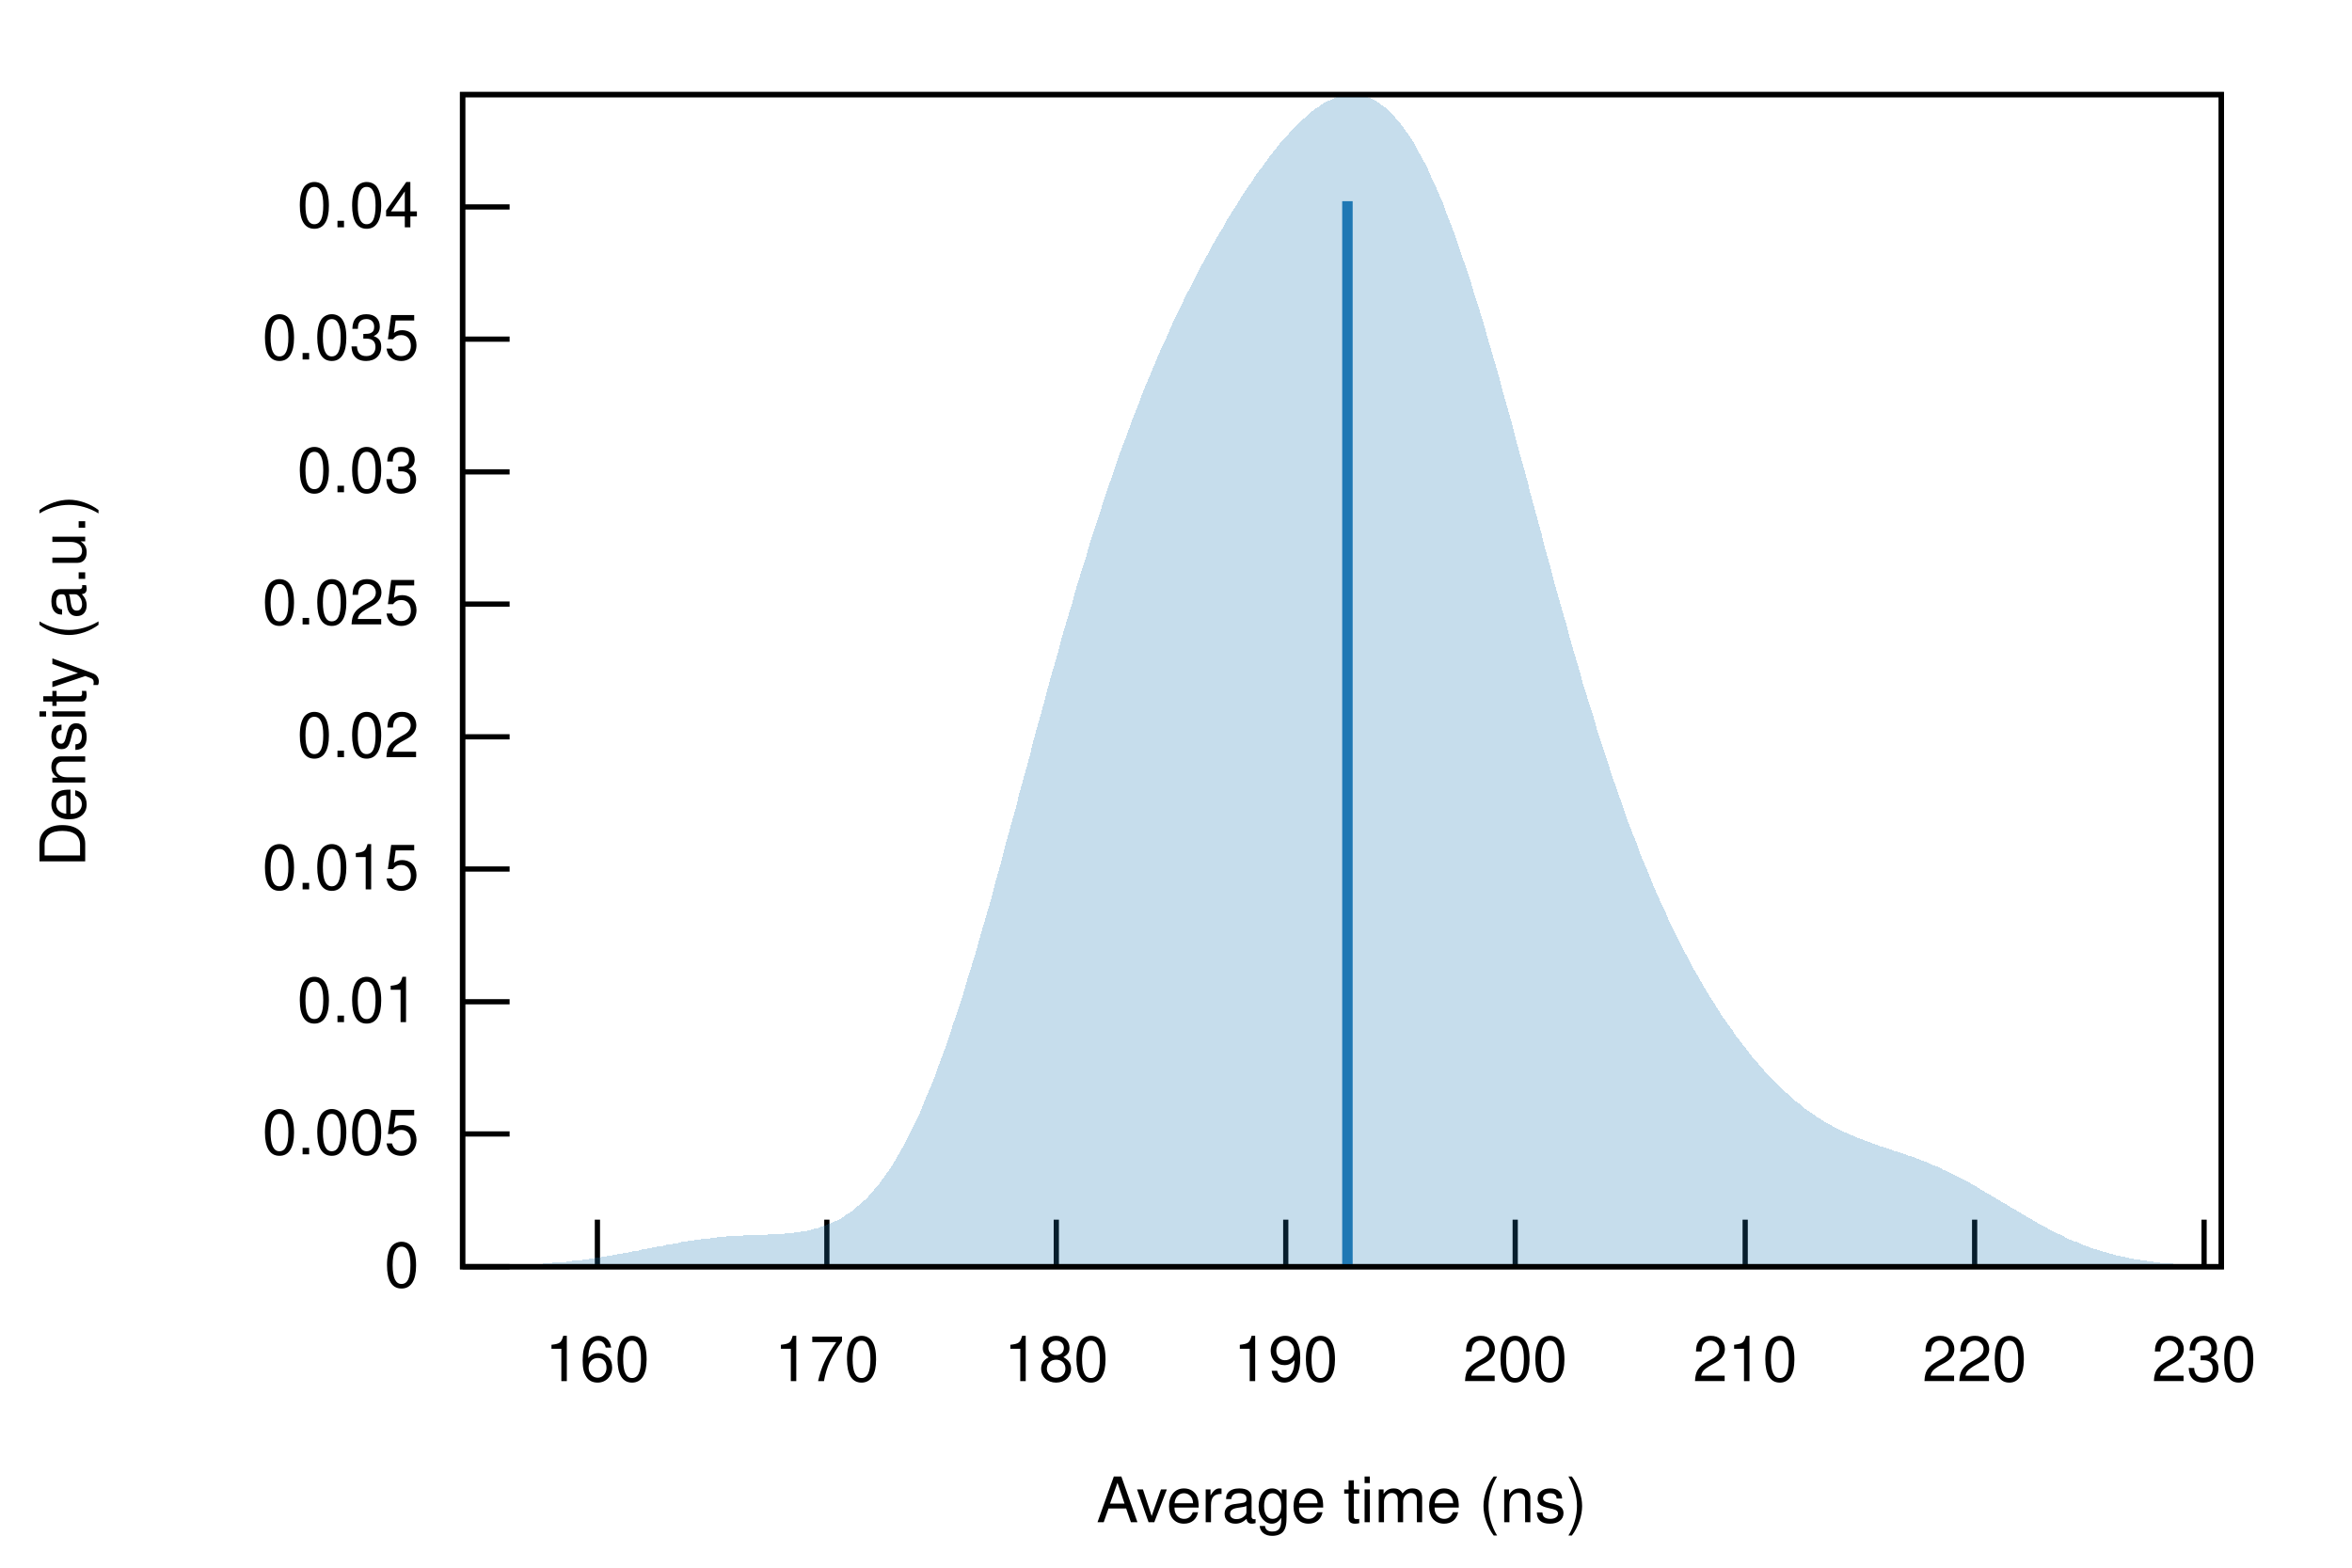
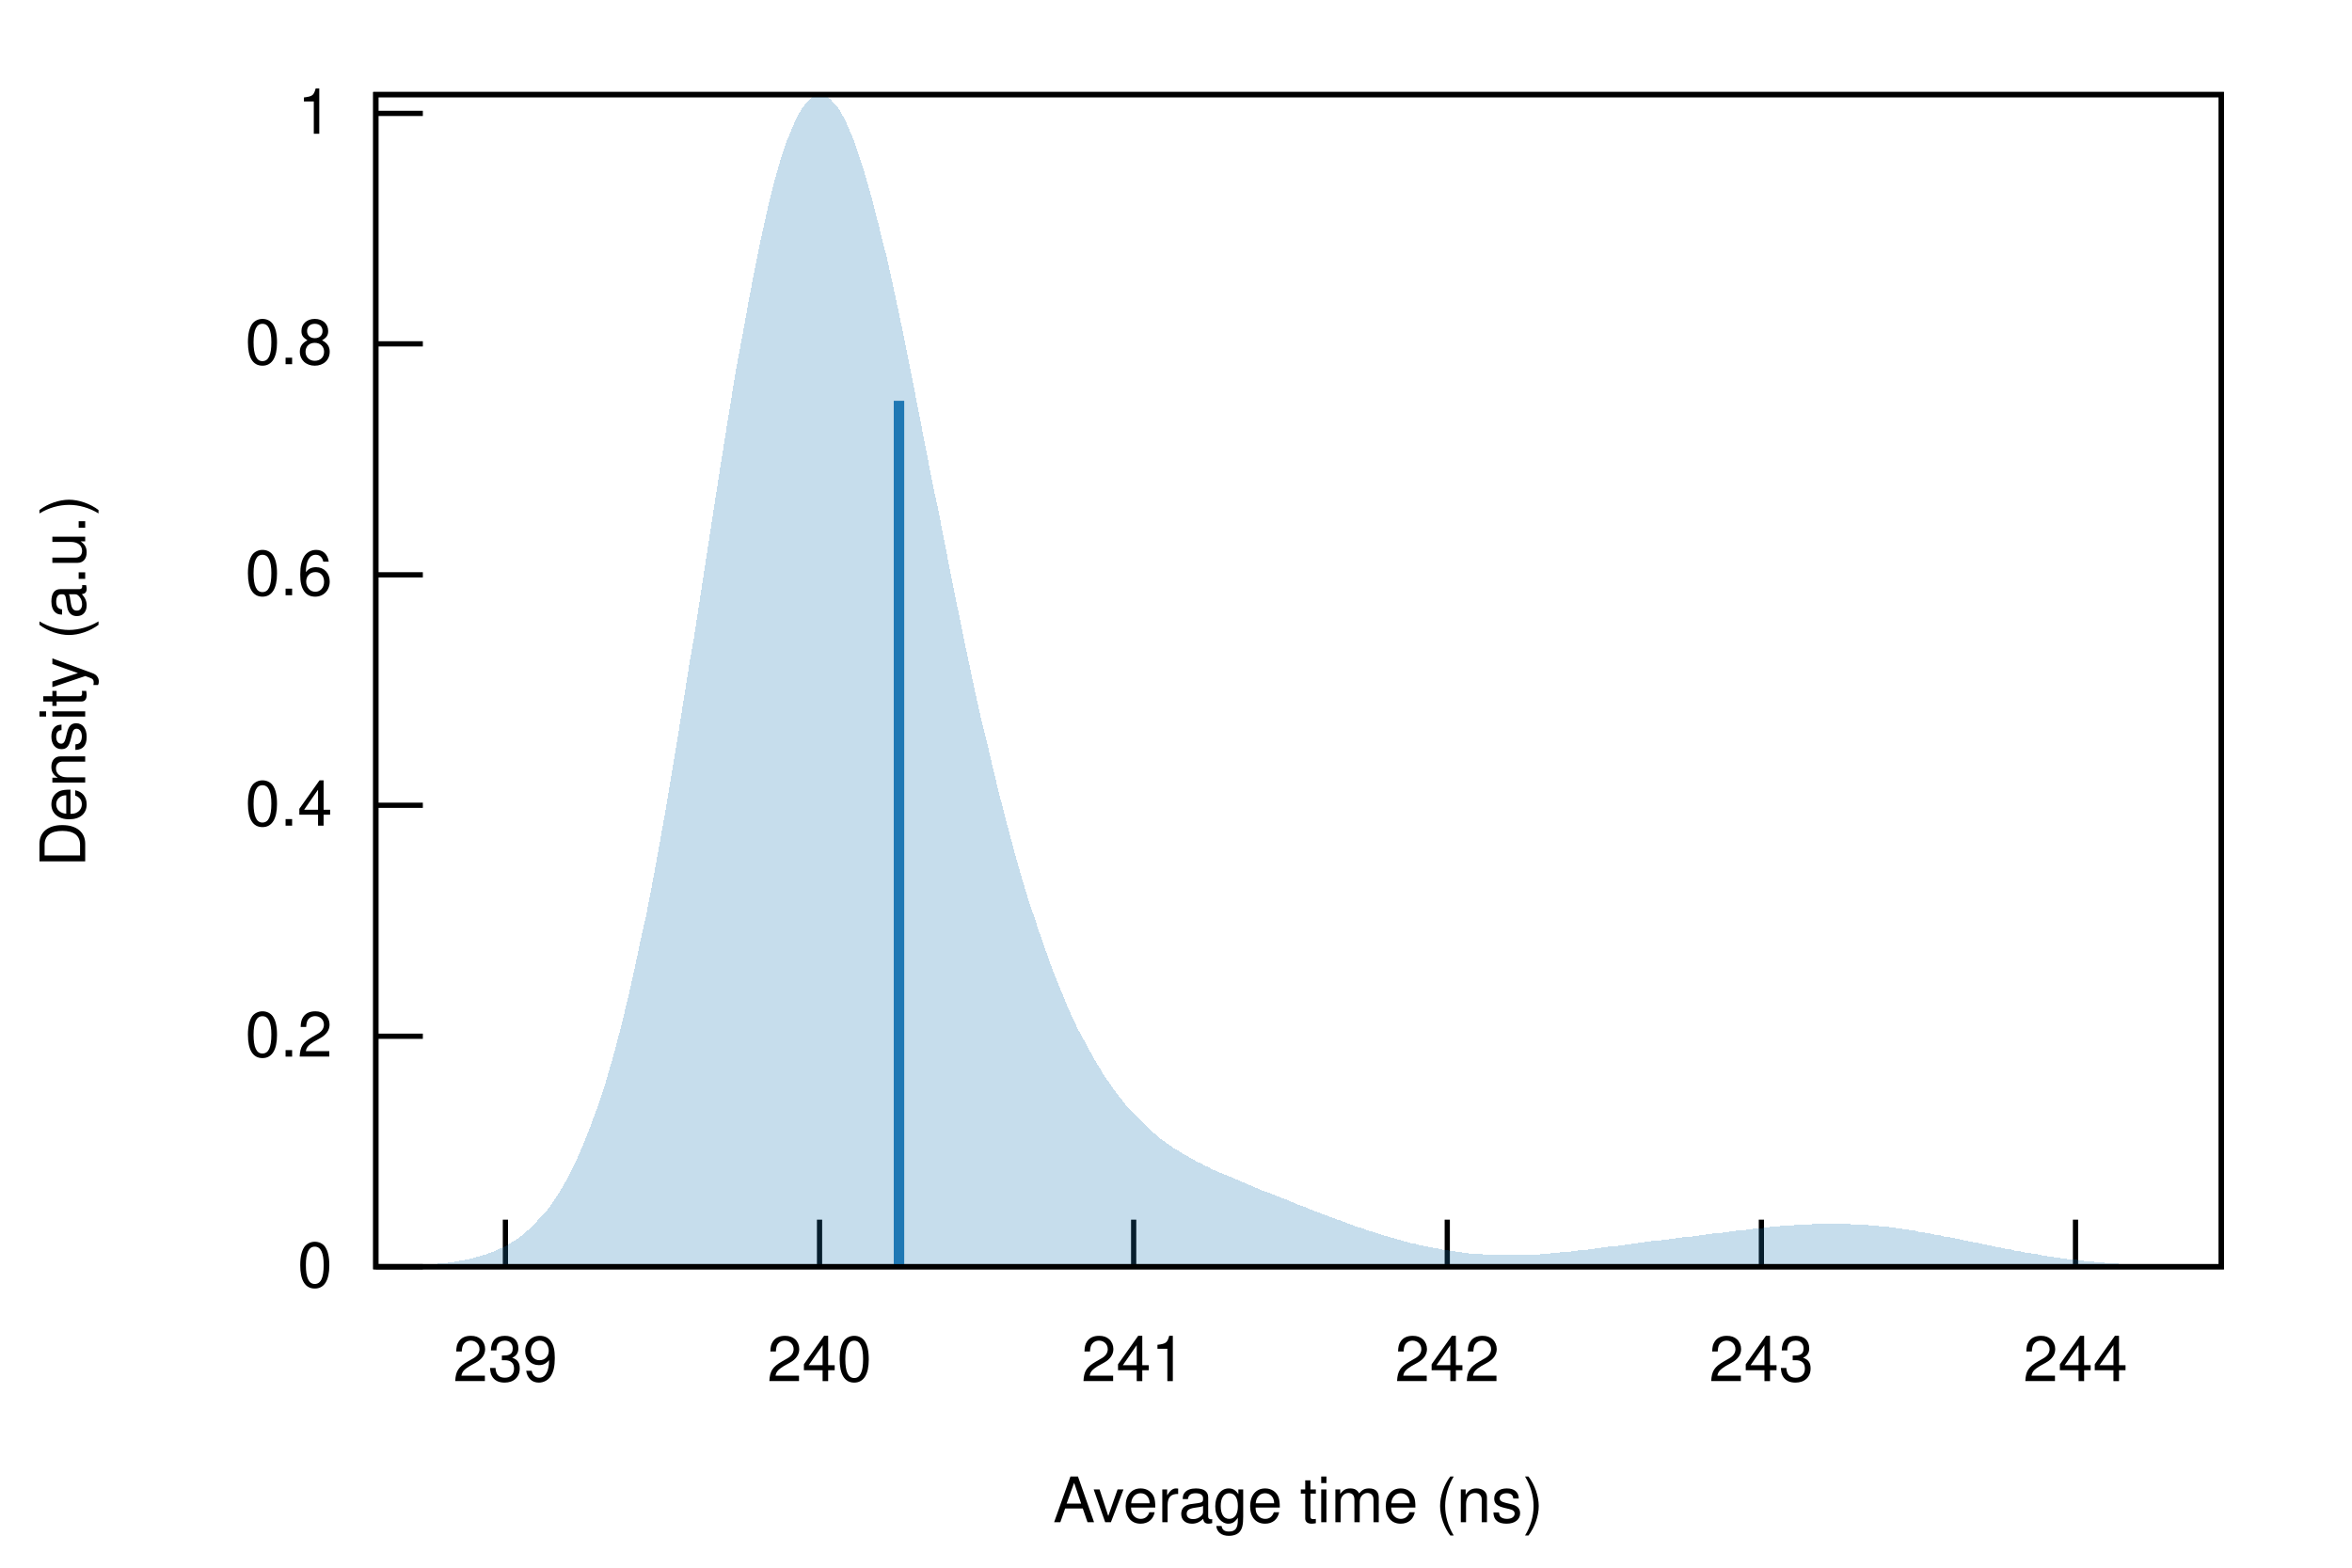
<svg xmlns="http://www.w3.org/2000/svg" xmlns:xlink="http://www.w3.org/1999/xlink" viewBox="0 0 450 300">
  <g id="gnuplot_canvas">
    <rect x="0" y="0" width="450" height="300" fill="none" />
    <defs>
      <circle id="gpDot" r="0.5" stroke-width="0.5" />
      <path id="gpPt0" stroke-width="0.222" stroke="currentColor" d="M-1,0 h2 M0,-1 v2" />
      <path id="gpPt1" stroke-width="0.222" stroke="currentColor" d="M-1,-1 L1,1 M1,-1 L-1,1" />
      <path id="gpPt2" stroke-width="0.222" stroke="currentColor" d="M-1,0 L1,0 M0,-1 L0,1 M-1,-1 L1,1 M-1,1 L1,-1" />
      <rect id="gpPt3" stroke-width="0.222" stroke="currentColor" x="-1" y="-1" width="2" height="2" />
      <rect id="gpPt4" stroke-width="0.222" stroke="currentColor" fill="currentColor" x="-1" y="-1" width="2" height="2" />
      <circle id="gpPt5" stroke-width="0.222" stroke="currentColor" cx="0" cy="0" r="1" />
      <use xlink:href="#gpPt5" id="gpPt6" fill="currentColor" stroke="none" />
      <path id="gpPt7" stroke-width="0.222" stroke="currentColor" d="M0,-1.33 L-1.33,0.67 L1.33,0.67 z" />
      <use xlink:href="#gpPt7" id="gpPt8" fill="currentColor" stroke="none" />
      <use xlink:href="#gpPt7" id="gpPt9" stroke="currentColor" transform="rotate(180)" />
      <use xlink:href="#gpPt9" id="gpPt10" fill="currentColor" stroke="none" />
      <use xlink:href="#gpPt3" id="gpPt11" stroke="currentColor" transform="rotate(45)" />
      <use xlink:href="#gpPt11" id="gpPt12" fill="currentColor" stroke="none" />
      <path id="gpPt13" stroke-width="0.222" stroke="currentColor" d="M0,1.330 L1.265,0.411 L0.782,-1.067 L-0.782,-1.076 L-1.265,0.411 z" />
      <use xlink:href="#gpPt13" id="gpPt14" fill="currentColor" stroke="none" />
      <filter id="textbox" filterUnits="objectBoundingBox" x="0" y="0" height="1" width="1">
        <feFlood flood-color="white" flood-opacity="1" result="bgnd" />
        <feComposite in="SourceGraphic" in2="bgnd" operator="atop" />
      </filter>
      <filter id="greybox" filterUnits="objectBoundingBox" x="0" y="0" height="1" width="1">
        <feFlood flood-color="lightgrey" flood-opacity="1" result="grey" />
        <feComposite in="SourceGraphic" in2="grey" operator="atop" />
      </filter>
    </defs>
    <g fill="none" color="white" stroke="currentColor" stroke-width="1.00" stroke-linecap="butt" stroke-linejoin="miter">
</g>
    <g fill="none" color="black" stroke="currentColor" stroke-width="1.00" stroke-linecap="butt" stroke-linejoin="miter">
-       <path stroke="black" d="M88.5,242.4 L97.5,242.4  " />
-       <g transform="translate(80.2,246.3)" stroke="none" fill="black" font-family="Helvetica" font-size="12.00" text-anchor="end">
+       <path stroke="black" d="M71.9,242.4 L80.9,242.4  " />
+       <g transform="translate(63.6,246.3)" stroke="none" fill="black" font-family="Helvetica" font-size="12.00" text-anchor="end">
        <text>
          <tspan font-family="Helvetica"> 0</tspan>
        </text>
      </g>
    </g>
    <g fill="none" color="black" stroke="currentColor" stroke-width="1.00" stroke-linecap="butt" stroke-linejoin="miter">
-       <path stroke="black" d="M88.5,217.0 L97.5,217.0  " />
-       <g transform="translate(80.2,220.9)" stroke="none" fill="black" font-family="Helvetica" font-size="12.00" text-anchor="end">
+       <path stroke="black" d="M71.9,198.3 L80.9,198.3  " />
+       <g transform="translate(63.6,202.2)" stroke="none" fill="black" font-family="Helvetica" font-size="12.00" text-anchor="end">
        <text>
-           <tspan font-family="Helvetica"> 0.005</tspan>
+           <tspan font-family="Helvetica"> 0.2</tspan>
        </text>
      </g>
    </g>
    <g fill="none" color="black" stroke="currentColor" stroke-width="1.00" stroke-linecap="butt" stroke-linejoin="miter">
-       <path stroke="black" d="M88.5,191.7 L97.5,191.7  " />
-       <g transform="translate(80.2,195.6)" stroke="none" fill="black" font-family="Helvetica" font-size="12.00" text-anchor="end">
+       <path stroke="black" d="M71.9,154.1 L80.9,154.1  " />
+       <g transform="translate(63.6,158.0)" stroke="none" fill="black" font-family="Helvetica" font-size="12.00" text-anchor="end">
        <text>
-           <tspan font-family="Helvetica"> 0.01</tspan>
+           <tspan font-family="Helvetica"> 0.4</tspan>
        </text>
      </g>
    </g>
    <g fill="none" color="black" stroke="currentColor" stroke-width="1.00" stroke-linecap="butt" stroke-linejoin="miter">
-       <path stroke="black" d="M88.5,166.3 L97.5,166.3  " />
-       <g transform="translate(80.2,170.2)" stroke="none" fill="black" font-family="Helvetica" font-size="12.00" text-anchor="end">
+       <path stroke="black" d="M71.9,110.0 L80.9,110.0  " />
+       <g transform="translate(63.6,113.9)" stroke="none" fill="black" font-family="Helvetica" font-size="12.00" text-anchor="end">
        <text>
-           <tspan font-family="Helvetica"> 0.015</tspan>
+           <tspan font-family="Helvetica"> 0.6</tspan>
        </text>
      </g>
    </g>
    <g fill="none" color="black" stroke="currentColor" stroke-width="1.00" stroke-linecap="butt" stroke-linejoin="miter">
-       <path stroke="black" d="M88.5,141.0 L97.5,141.0  " />
-       <g transform="translate(80.2,144.9)" stroke="none" fill="black" font-family="Helvetica" font-size="12.00" text-anchor="end">
+       <path stroke="black" d="M71.9,65.8 L80.9,65.8  " />
+       <g transform="translate(63.6,69.7)" stroke="none" fill="black" font-family="Helvetica" font-size="12.00" text-anchor="end">
        <text>
-           <tspan font-family="Helvetica"> 0.02</tspan>
+           <tspan font-family="Helvetica"> 0.8</tspan>
        </text>
      </g>
    </g>
    <g fill="none" color="black" stroke="currentColor" stroke-width="1.00" stroke-linecap="butt" stroke-linejoin="miter">
-       <path stroke="black" d="M88.5,115.6 L97.5,115.6  " />
-       <g transform="translate(80.2,119.5)" stroke="none" fill="black" font-family="Helvetica" font-size="12.00" text-anchor="end">
+       <path stroke="black" d="M71.9,21.7 L80.9,21.7  " />
+       <g transform="translate(63.6,25.6)" stroke="none" fill="black" font-family="Helvetica" font-size="12.00" text-anchor="end">
        <text>
-           <tspan font-family="Helvetica"> 0.025</tspan>
+           <tspan font-family="Helvetica"> 1</tspan>
        </text>
      </g>
    </g>
    <g fill="none" color="black" stroke="currentColor" stroke-width="1.00" stroke-linecap="butt" stroke-linejoin="miter">
-       <path stroke="black" d="M88.5,90.3 L97.5,90.3  " />
-       <g transform="translate(80.2,94.2)" stroke="none" fill="black" font-family="Helvetica" font-size="12.00" text-anchor="end">
+       <path stroke="black" d="M96.7,242.4 L96.7,233.4  " />
+       <g transform="translate(96.7,264.3)" stroke="none" fill="black" font-family="Helvetica" font-size="12.00" text-anchor="middle">
        <text>
-           <tspan font-family="Helvetica"> 0.03</tspan>
+           <tspan font-family="Helvetica"> 239</tspan>
        </text>
      </g>
    </g>
    <g fill="none" color="black" stroke="currentColor" stroke-width="1.00" stroke-linecap="butt" stroke-linejoin="miter">
-       <path stroke="black" d="M88.5,64.9 L97.5,64.9  " />
-       <g transform="translate(80.2,68.8)" stroke="none" fill="black" font-family="Helvetica" font-size="12.00" text-anchor="end">
+       <path stroke="black" d="M156.8,242.4 L156.8,233.4  " />
+       <g transform="translate(156.8,264.3)" stroke="none" fill="black" font-family="Helvetica" font-size="12.00" text-anchor="middle">
        <text>
-           <tspan font-family="Helvetica"> 0.035</tspan>
+           <tspan font-family="Helvetica"> 240</tspan>
        </text>
      </g>
    </g>
    <g fill="none" color="black" stroke="currentColor" stroke-width="1.00" stroke-linecap="butt" stroke-linejoin="miter">
-       <path stroke="black" d="M88.5,39.6 L97.5,39.6  " />
-       <g transform="translate(80.2,43.5)" stroke="none" fill="black" font-family="Helvetica" font-size="12.00" text-anchor="end">
+       <path stroke="black" d="M216.9,242.4 L216.9,233.4  " />
+       <g transform="translate(216.9,264.3)" stroke="none" fill="black" font-family="Helvetica" font-size="12.00" text-anchor="middle">
        <text>
-           <tspan font-family="Helvetica"> 0.04</tspan>
+           <tspan font-family="Helvetica"> 241</tspan>
        </text>
      </g>
    </g>
    <g fill="none" color="black" stroke="currentColor" stroke-width="1.00" stroke-linecap="butt" stroke-linejoin="miter">
-       <path stroke="black" d="M114.3,242.4 L114.3,233.4  " />
-       <g transform="translate(114.3,264.3)" stroke="none" fill="black" font-family="Helvetica" font-size="12.00" text-anchor="middle">
+       <path stroke="black" d="M276.9,242.4 L276.9,233.4  " />
+       <g transform="translate(276.9,264.3)" stroke="none" fill="black" font-family="Helvetica" font-size="12.00" text-anchor="middle">
        <text>
-           <tspan font-family="Helvetica"> 160</tspan>
+           <tspan font-family="Helvetica"> 242</tspan>
        </text>
      </g>
    </g>
    <g fill="none" color="black" stroke="currentColor" stroke-width="1.00" stroke-linecap="butt" stroke-linejoin="miter">
-       <path stroke="black" d="M158.2,242.4 L158.2,233.4  " />
-       <g transform="translate(158.2,264.3)" stroke="none" fill="black" font-family="Helvetica" font-size="12.00" text-anchor="middle">
+       <path stroke="black" d="M337.0,242.4 L337.0,233.4  " />
+       <g transform="translate(337.0,264.3)" stroke="none" fill="black" font-family="Helvetica" font-size="12.00" text-anchor="middle">
        <text>
-           <tspan font-family="Helvetica"> 170</tspan>
+           <tspan font-family="Helvetica"> 243</tspan>
        </text>
      </g>
    </g>
    <g fill="none" color="black" stroke="currentColor" stroke-width="1.00" stroke-linecap="butt" stroke-linejoin="miter">
-       <path stroke="black" d="M202.1,242.4 L202.1,233.4  " />
-       <g transform="translate(202.1,264.3)" stroke="none" fill="black" font-family="Helvetica" font-size="12.00" text-anchor="middle">
+       <path stroke="black" d="M397.1,242.4 L397.1,233.4  " />
+       <g transform="translate(397.1,264.3)" stroke="none" fill="black" font-family="Helvetica" font-size="12.00" text-anchor="middle">
        <text>
-           <tspan font-family="Helvetica"> 180</tspan>
-         </text>
-       </g>
-     </g>
-     <g fill="none" color="black" stroke="currentColor" stroke-width="1.00" stroke-linecap="butt" stroke-linejoin="miter">
-       <path stroke="black" d="M246.0,242.4 L246.0,233.4  " />
-       <g transform="translate(246.0,264.3)" stroke="none" fill="black" font-family="Helvetica" font-size="12.00" text-anchor="middle">
-         <text>
-           <tspan font-family="Helvetica"> 190</tspan>
-         </text>
-       </g>
-     </g>
-     <g fill="none" color="black" stroke="currentColor" stroke-width="1.00" stroke-linecap="butt" stroke-linejoin="miter">
-       <path stroke="black" d="M289.9,242.4 L289.9,233.4  " />
-       <g transform="translate(289.9,264.3)" stroke="none" fill="black" font-family="Helvetica" font-size="12.00" text-anchor="middle">
-         <text>
-           <tspan font-family="Helvetica"> 200</tspan>
-         </text>
-       </g>
-     </g>
-     <g fill="none" color="black" stroke="currentColor" stroke-width="1.00" stroke-linecap="butt" stroke-linejoin="miter">
-       <path stroke="black" d="M333.9,242.4 L333.9,233.4  " />
-       <g transform="translate(333.9,264.3)" stroke="none" fill="black" font-family="Helvetica" font-size="12.00" text-anchor="middle">
-         <text>
-           <tspan font-family="Helvetica"> 210</tspan>
-         </text>
-       </g>
-     </g>
-     <g fill="none" color="black" stroke="currentColor" stroke-width="1.00" stroke-linecap="butt" stroke-linejoin="miter">
-       <path stroke="black" d="M377.8,242.4 L377.8,233.4  " />
-       <g transform="translate(377.8,264.3)" stroke="none" fill="black" font-family="Helvetica" font-size="12.00" text-anchor="middle">
-         <text>
-           <tspan font-family="Helvetica"> 220</tspan>
-         </text>
-       </g>
-     </g>
-     <g fill="none" color="black" stroke="currentColor" stroke-width="1.00" stroke-linecap="butt" stroke-linejoin="miter">
-       <path stroke="black" d="M421.7,242.4 L421.7,233.4  " />
-       <g transform="translate(421.7,264.3)" stroke="none" fill="black" font-family="Helvetica" font-size="12.00" text-anchor="middle">
-         <text>
-           <tspan font-family="Helvetica"> 230</tspan>
+           <tspan font-family="Helvetica"> 244</tspan>
        </text>
      </g>
    </g>
    <g fill="none" color="black" stroke="currentColor" stroke-width="1.00" stroke-linecap="butt" stroke-linejoin="miter">
</g>
    <g fill="none" color="black" stroke="currentColor" stroke-width="1.00" stroke-linecap="butt" stroke-linejoin="miter">
-       <path stroke="black" d="M88.5,18.1 L88.5,242.4 L425.0,242.4 L425.0,18.1 L88.5,18.1 Z  " />
+       <path stroke="black" d="M71.9,18.1 L71.9,242.4 L425.0,242.4 L425.0,18.1 L71.9,18.1 Z  " />
    </g>
    <g fill="none" color="black" stroke="currentColor" stroke-width="1.00" stroke-linecap="butt" stroke-linejoin="miter">
      <g transform="translate(16.3,130.3) rotate(270)" stroke="none" fill="black" font-family="Helvetica" font-size="12.00" text-anchor="middle">
        <text>
          <tspan font-family="Helvetica">Density (a.u.)</tspan>
        </text>
      </g>
    </g>
    <g fill="none" color="black" stroke="currentColor" stroke-width="1.00" stroke-linecap="butt" stroke-linejoin="miter">
-       <g transform="translate(256.7,291.3)" stroke="none" fill="black" font-family="Helvetica" font-size="12.00" text-anchor="middle">
+       <g transform="translate(248.4,291.3)" stroke="none" fill="black" font-family="Helvetica" font-size="12.00" text-anchor="middle">
        <text>
          <tspan font-family="Helvetica">Average time (ns)</tspan>
        </text>
      </g>
    </g>
    <g fill="none" color="black" stroke="currentColor" stroke-width="1.00" stroke-linecap="butt" stroke-linejoin="miter">
</g>
    <g id="gnuplot_plot_1">
      <g fill="none" color="black" stroke="currentColor" stroke-width="1.00" stroke-linecap="butt" stroke-linejoin="miter">
        <g stroke="none" shape-rendering="crispEdges">
-           <polygon fill="rgb( 31, 120, 180)" fill-opacity="0.25" points="88.5,242.3 89.2,242.3 89.8,242.3 90.5,242.3 91.2,242.3 91.9,242.3 92.5,242.3 93.2,242.3 93.9,242.3 94.6,242.2 95.2,242.2 95.9,242.2 96.6,242.2 97.3,242.2 97.9,242.1 98.6,242.1 99.3,242.1 100.0,242.0 100.6,242.0 101.3,242.0 102.0,241.9 102.7,241.9 103.3,241.9 104.0,241.8 104.7,241.8 105.4,241.7 106.0,241.6 106.7,241.6 107.4,241.5 108.1,241.5 108.7,241.4 109.4,241.3 110.1,241.2 110.8,241.2 111.4,241.1 112.1,241.0 112.8,240.9 113.5,240.8 114.1,240.7 114.8,240.6 115.5,240.5 116.1,240.4 116.8,240.3 117.5,240.1 118.2,240.0 118.8,239.9 119.5,239.8 120.2,239.7 120.9,239.5 121.5,239.4 122.2,239.3 122.9,239.1 123.6,239.0 124.2,238.9 124.9,238.7 125.6,238.6 126.3,238.5 126.9,238.4 127.6,238.2 128.3,238.1 129.0,238.0 129.6,237.9 130.3,237.7 131.0,237.6 131.7,237.5 132.3,237.4 133.0,237.3 133.7,237.2 134.4,237.1 135.0,237.0 135.7,237.0 136.4,236.9 137.1,236.8 137.7,236.7 138.4,236.7 139.1,236.6 139.8,236.6 140.4,236.5 141.1,236.5 141.8,236.5 142.4,236.4 143.1,236.4 143.8,236.4 144.5,236.3 145.1,236.3 145.8,236.3 146.5,236.3 147.2,236.2 147.8,236.2 148.5,236.2 149.2,236.1 149.9,236.1 150.5,236.0 151.2,236.0 151.9,235.9 152.6,235.8 153.2,235.7 153.9,235.6 154.6,235.5 155.3,235.3 155.9,235.1 156.6,235.0 157.3,234.7 158.0,234.5 158.6,234.2 159.3,233.9 160.0,233.6 160.7,233.3 161.3,232.9 162.0,232.4 162.7,232.0 163.4,231.5 164.0,230.9 164.7,230.3 165.4,229.7 166.1,229.0 166.7,228.3 167.4,227.5 168.1,226.7 168.7,225.8 169.4,224.9 170.1,223.9 170.8,222.9 171.4,221.8 172.1,220.6 172.8,219.4 173.5,218.1 174.1,216.8 174.8,215.4 175.5,214.0 176.2,212.5 176.8,210.9 177.5,209.3 178.2,207.6 178.9,205.9 179.5,204.1 180.2,202.3 180.9,200.4 181.6,198.4 182.2,196.4 182.9,194.4 183.6,192.3 184.3,190.2 184.9,188.0 185.6,185.8 186.3,183.5 187.0,181.2 187.6,178.9 188.3,176.6 189.0,174.2 189.7,171.8 190.3,169.3 191.0,166.9 191.7,164.4 192.3,161.9 193.0,159.4 193.7,156.9 194.4,154.4 195.0,151.9 195.7,149.4 196.4,146.9 197.1,144.3 197.7,141.8 198.4,139.3 199.1,136.8 199.8,134.3 200.4,131.9 201.1,129.4 201.8,127.0 202.5,124.6 203.1,122.2 203.8,119.8 204.5,117.5 205.2,115.2 205.8,112.9 206.5,110.6 207.2,108.4 207.9,106.2 208.5,104.0 209.2,101.8 209.9,99.7 210.6,97.6 211.2,95.6 211.9,93.6 212.6,91.6 213.3,89.6 213.9,87.7 214.6,85.8 215.3,84.0 216.0,82.1 216.6,80.4 217.3,78.6 218.0,76.9 218.6,75.2 219.3,73.5 220.0,71.9 220.7,70.2 221.3,68.7 222.0,67.1 222.7,65.6 223.4,64.1 224.0,62.6 224.7,61.1 225.4,59.7 226.1,58.3 226.7,56.9 227.4,55.6 228.1,54.2 228.8,52.9 229.4,51.6 230.1,50.4 230.8,49.1 231.5,47.9 232.1,46.7 232.8,45.5 233.5,44.3 234.2,43.2 234.8,42.0 235.5,40.9 236.2,39.8 236.9,38.7 237.5,37.7 238.2,36.6 238.9,35.6 239.6,34.6 240.2,33.6 240.9,32.7 241.6,31.8 242.3,30.8 242.9,29.9 243.6,29.1 244.3,28.2 244.9,27.4 245.6,26.6 246.3,25.9 247.0,25.1 247.6,24.4 248.3,23.7 249.0,23.1 249.7,22.5 250.3,21.9 251.0,21.3 251.7,20.8 252.4,20.4 253.0,19.9 253.7,19.5 254.4,19.2 255.1,18.9 255.7,18.6 256.4,18.4 257.1,18.3 257.8,18.2 258.4,18.1 259.1,18.1 259.8,18.2 260.5,18.3 261.1,18.4 261.8,18.7 262.5,18.9 263.2,19.3 263.8,19.7 264.5,20.2 265.2,20.7 265.9,21.3 266.5,22.0 267.2,22.8 267.9,23.6 268.6,24.5 269.2,25.4 269.9,26.4 270.6,27.5 271.2,28.7 271.9,29.9 272.6,31.2 273.3,32.6 273.9,34.0 274.6,35.5 275.3,37.1 276.0,38.7 276.6,40.4 277.3,42.2 278.0,44.0 278.7,45.9 279.3,47.8 280.0,49.8 280.7,51.8 281.4,53.9 282.0,56.0 282.7,58.2 283.4,60.4 284.1,62.7 284.7,65.0 285.4,67.3 286.1,69.7 286.8,72.1 287.4,74.5 288.1,76.9 288.8,79.4 289.5,81.9 290.1,84.4 290.8,86.9 291.5,89.4 292.2,91.9 292.8,94.4 293.5,96.9 294.2,99.5 294.9,102.0 295.5,104.5 296.2,107.0 296.9,109.5 297.5,111.9 298.2,114.4 298.9,116.8 299.6,119.2 300.2,121.6 300.9,124.0 301.6,126.3 302.3,128.7 302.9,131.0 303.6,133.2 304.3,135.4 305.0,137.6 305.6,139.8 306.3,141.9 307.0,144.0 307.7,146.1 308.3,148.1 309.0,150.1 309.7,152.1 310.4,154.0 311.0,155.9 311.7,157.8 312.4,159.6 313.1,161.3 313.7,163.1 314.4,164.8 315.1,166.4 315.8,168.1 316.4,169.7 317.1,171.2 317.8,172.8 318.5,174.2 319.1,175.7 319.8,177.1 320.5,178.5 321.2,179.9 321.8,181.2 322.5,182.5 323.2,183.8 323.8,185.0 324.5,186.2 325.2,187.4 325.9,188.6 326.5,189.7 327.2,190.8 327.9,191.9 328.6,193.0 329.2,194.0 329.9,195.0 330.6,196.0 331.3,196.9 331.9,197.9 332.6,198.8 333.3,199.7 334.0,200.6 334.6,201.4 335.3,202.3 336.0,203.1 336.7,203.9 337.3,204.6 338.0,205.4 338.7,206.1 339.4,206.8 340.0,207.5 340.7,208.1 341.4,208.8 342.1,209.4 342.7,210.0 343.4,210.6 344.1,211.1 344.8,211.7 345.4,212.2 346.1,212.7 346.8,213.1 347.4,213.6 348.1,214.0 348.8,214.5 349.5,214.9 350.1,215.2 350.8,215.6 351.5,216.0 352.2,216.3 352.8,216.6 353.5,216.9 354.2,217.2 354.9,217.5 355.5,217.8 356.2,218.0 356.9,218.3 357.6,218.5 358.2,218.8 358.9,219.0 359.6,219.3 360.3,219.5 360.9,219.7 361.6,219.9 362.3,220.2 363.0,220.4 363.6,220.6 364.3,220.8 365.0,221.1 365.7,221.3 366.3,221.5 367.0,221.8 367.7,222.1 368.4,222.3 369.0,222.6 369.7,222.9 370.4,223.2 371.1,223.4 371.7,223.8 372.4,224.1 373.1,224.4 373.7,224.7 374.4,225.1 375.1,225.4 375.8,225.8 376.4,226.1 377.1,226.5 377.8,226.9 378.5,227.3 379.1,227.7 379.8,228.1 380.5,228.5 381.2,228.9 381.8,229.3 382.5,229.7 383.2,230.1 383.9,230.5 384.5,230.9 385.2,231.3 385.9,231.7 386.6,232.1 387.2,232.5 387.9,232.9 388.6,233.3 389.3,233.7 389.9,234.1 390.6,234.5 391.3,234.8 392.0,235.2 392.6,235.5 393.3,235.9 394.0,236.2 394.7,236.5 395.3,236.9 396.0,237.2 396.7,237.5 397.4,237.7 398.0,238.0 398.7,238.3 399.4,238.5 400.0,238.8 400.7,239.0 401.4,239.2 402.1,239.4 402.7,239.6 403.4,239.8 404.1,240.0 404.8,240.2 405.4,240.3 406.1,240.5 406.8,240.6 407.5,240.8 408.1,240.9 408.8,241.0 409.5,241.1 410.2,241.2 410.8,241.3 411.5,241.4 412.2,241.5 412.9,241.6 413.5,241.7 414.2,241.7 414.9,241.8 415.6,241.8 416.2,241.9 416.9,241.9 417.6,242.0 418.3,242.0 418.9,242.1 419.6,242.1 420.3,242.1 421.0,242.2 421.6,242.2 422.3,242.2 423.0,242.2 423.7,242.2 424.3,242.3 425.0,242.3 425.0,242.4 424.3,242.4 423.7,242.4 423.0,242.4 422.3,242.4 421.6,242.4 421.0,242.4 420.3,242.4 419.6,242.4 418.9,242.4 418.3,242.4 417.6,242.4 416.9,242.4 416.2,242.4 415.6,242.4 414.9,242.4 414.2,242.4 413.5,242.4 412.9,242.4 412.2,242.4 411.5,242.4 410.8,242.4 410.2,242.4 409.5,242.4 408.8,242.4 408.1,242.4 407.5,242.4 406.8,242.4 406.1,242.4 405.4,242.4 404.8,242.4 404.1,242.4 403.4,242.4 402.7,242.4 402.1,242.4 401.4,242.4 400.7,242.4 400.0,242.4 399.4,242.4 398.7,242.4 398.0,242.4 397.4,242.4 396.7,242.4 396.0,242.4 395.3,242.4 394.7,242.4 394.0,242.4 393.3,242.4 392.6,242.4 392.0,242.4 391.3,242.4 390.6,242.4 389.9,242.4 389.3,242.4 388.6,242.4 387.9,242.4 387.2,242.4 386.6,242.4 385.9,242.4 385.2,242.4 384.5,242.4 383.9,242.4 383.2,242.4 382.5,242.4 381.8,242.4 381.2,242.4 380.5,242.4 379.8,242.4 379.1,242.4 378.5,242.4 377.8,242.4 377.1,242.4 376.4,242.4 375.8,242.4 375.1,242.4 374.4,242.4 373.7,242.4 373.1,242.4 372.4,242.4 371.7,242.4 371.1,242.4 370.4,242.4 369.7,242.4 369.0,242.4 368.4,242.4 367.7,242.4 367.0,242.4 366.3,242.4 365.7,242.4 365.0,242.4 364.3,242.4 363.6,242.4 363.0,242.4 362.3,242.4 361.6,242.4 360.9,242.4 360.3,242.4 359.6,242.4 358.9,242.4 358.2,242.4 357.6,242.4 356.9,242.4 356.2,242.4 355.5,242.4 354.9,242.4 354.2,242.4 353.5,242.4 352.8,242.4 352.2,242.4 351.5,242.4 350.8,242.4 350.1,242.4 349.5,242.4 348.8,242.4 348.1,242.4 347.4,242.4 346.8,242.4 346.1,242.4 345.4,242.4 344.8,242.4 344.1,242.4 343.4,242.4 342.7,242.4 342.1,242.4 341.4,242.4 340.7,242.4 340.0,242.4 339.4,242.4 338.7,242.4 338.0,242.4 337.3,242.4 336.7,242.4 336.0,242.4 335.3,242.4 334.6,242.4 334.0,242.4 333.3,242.4 332.6,242.4 331.9,242.4 331.3,242.4 330.6,242.4 329.9,242.4 329.2,242.4 328.6,242.4 327.9,242.4 327.2,242.4 326.5,242.4 325.9,242.4 325.2,242.4 324.5,242.4 323.8,242.4 323.2,242.4 322.5,242.4 321.8,242.4 321.2,242.4 320.5,242.4 319.8,242.4 319.1,242.4 318.5,242.4 317.8,242.4 317.1,242.4 316.4,242.4 315.8,242.4 315.1,242.4 314.4,242.4 313.7,242.4 313.1,242.4 312.4,242.4 311.7,242.4 311.0,242.4 310.4,242.4 309.7,242.4 309.0,242.4 308.3,242.4 307.7,242.4 307.0,242.4 306.3,242.4 305.6,242.4 305.0,242.4 304.3,242.4 303.6,242.4 302.9,242.4 302.3,242.4 301.6,242.4 300.9,242.4 300.2,242.4 299.6,242.4 298.9,242.4 298.2,242.4 297.5,242.4 296.9,242.4 296.2,242.4 295.5,242.4 294.9,242.4 294.2,242.4 293.5,242.4 292.8,242.4 292.2,242.4 291.5,242.4 290.8,242.4 290.1,242.4 289.5,242.4 288.8,242.4 288.1,242.4 287.4,242.4 286.8,242.4 286.1,242.4 285.4,242.4 284.7,242.4 284.1,242.4 283.4,242.4 282.7,242.4 282.0,242.4 281.4,242.4 280.7,242.4 280.0,242.4 279.3,242.4 278.7,242.4 278.0,242.4 277.3,242.4 276.6,242.4 276.0,242.4 275.3,242.4 274.6,242.4 273.9,242.4 273.3,242.4 272.6,242.4 271.9,242.4 271.2,242.4 270.6,242.4 269.9,242.4 269.2,242.4 268.6,242.4 267.9,242.4 267.2,242.4 266.5,242.4 265.9,242.4 265.2,242.4 264.5,242.4 263.8,242.4 263.2,242.4 262.5,242.4 261.8,242.4 261.1,242.4 260.5,242.4 259.8,242.4 259.1,242.4 258.4,242.4 257.8,242.4 257.1,242.4 256.4,242.4 255.7,242.4 255.1,242.4 254.4,242.4 253.7,242.4 253.0,242.4 252.4,242.4 251.7,242.4 251.0,242.4 250.3,242.4 249.7,242.4 249.0,242.4 248.3,242.4 247.6,242.4 247.0,242.4 246.3,242.4 245.6,242.4 244.9,242.4 244.3,242.4 243.6,242.4 242.9,242.4 242.3,242.4 241.6,242.4 240.9,242.4 240.2,242.4 239.6,242.4 238.9,242.4 238.2,242.4 237.5,242.4 236.9,242.4 236.2,242.4 235.5,242.4 234.8,242.4 234.2,242.4 233.5,242.4 232.8,242.4 232.1,242.4 231.5,242.4 230.8,242.4 230.1,242.4 229.4,242.4 228.8,242.4 228.1,242.4 227.4,242.4 226.7,242.4 226.1,242.4 225.4,242.4 224.7,242.4 224.0,242.4 223.4,242.4 222.7,242.4 222.0,242.4 221.3,242.4 220.7,242.4 220.0,242.4 219.3,242.4 218.6,242.4 218.0,242.4 217.3,242.4 216.6,242.4 216.0,242.4 215.3,242.4 214.6,242.4 213.9,242.4 213.3,242.4 212.6,242.4 211.9,242.4 211.2,242.4 210.6,242.4 209.9,242.4 209.2,242.4 208.5,242.4 207.9,242.4 207.2,242.4 206.5,242.4 205.8,242.4 205.2,242.4 204.5,242.4 203.8,242.4 203.1,242.4 202.5,242.4 201.8,242.4 201.1,242.4 200.4,242.4 199.8,242.4 199.1,242.4 198.4,242.4 197.7,242.4 197.1,242.4 196.4,242.4 195.7,242.4 195.0,242.4 194.4,242.4 193.7,242.4 193.0,242.4 192.3,242.4 191.7,242.4 191.0,242.4 190.3,242.4 189.7,242.4 189.0,242.4 188.3,242.4 187.6,242.4 187.0,242.4 186.3,242.4 185.6,242.4 184.9,242.4 184.3,242.4 183.6,242.4 182.9,242.4 182.2,242.4 181.6,242.4 180.9,242.4 180.2,242.4 179.5,242.4 178.9,242.4 178.2,242.4 177.5,242.4 176.8,242.4 176.2,242.4 175.5,242.4 174.8,242.4 174.1,242.4 173.5,242.4 172.8,242.4 172.1,242.4 171.4,242.4 170.8,242.4 170.1,242.4 169.4,242.4 168.7,242.4 168.1,242.4 167.4,242.4 166.7,242.4 166.1,242.4 165.4,242.4 164.7,242.4 164.0,242.4 163.4,242.4 162.7,242.4 162.0,242.4 161.3,242.4 160.7,242.4 160.0,242.4 159.3,242.4 158.6,242.4 158.0,242.4 157.3,242.4 156.6,242.4 155.9,242.4 155.3,242.4 154.6,242.4 153.9,242.4 153.2,242.4 152.6,242.4 151.9,242.4 151.2,242.4 150.5,242.4 149.9,242.4 149.2,242.4 148.5,242.4 147.8,242.4 147.2,242.4 146.5,242.4 145.8,242.4 145.1,242.4 144.5,242.4 143.8,242.4 143.1,242.4 142.4,242.4 141.8,242.4 141.1,242.4 140.4,242.4 139.8,242.4 139.1,242.4 138.4,242.4 137.7,242.4 137.1,242.4 136.4,242.4 135.7,242.4 135.0,242.4 134.4,242.4 133.7,242.4 133.0,242.4 132.3,242.4 131.7,242.4 131.0,242.4 130.3,242.4 129.6,242.4 129.0,242.4 128.3,242.4 127.6,242.4 126.9,242.4 126.3,242.4 125.6,242.4 124.9,242.4 124.2,242.4 123.6,242.4 122.9,242.4 122.2,242.4 121.5,242.4 120.9,242.4 120.2,242.4 119.5,242.4 118.8,242.4 118.2,242.4 117.5,242.4 116.8,242.4 116.1,242.4 115.5,242.4 114.8,242.4 114.1,242.4 113.5,242.4 112.8,242.4 112.1,242.4 111.4,242.4 110.8,242.4 110.1,242.4 109.4,242.4 108.7,242.4 108.1,242.4 107.4,242.4 106.7,242.4 106.0,242.4 105.4,242.4 104.7,242.4 104.0,242.4 103.3,242.4 102.7,242.4 102.0,242.4 101.3,242.4 100.6,242.4 100.0,242.4 99.3,242.4 98.6,242.4 97.9,242.4 97.3,242.4 96.6,242.4 95.9,242.4 95.2,242.4 94.6,242.4 93.9,242.4 93.2,242.4 92.5,242.4 91.9,242.4 91.2,242.4 90.5,242.4 89.8,242.4 89.2,242.4 88.5,242.4 " />
+           <polygon fill="rgb( 31, 120, 180)" fill-opacity="0.25" points="71.9,242.3 72.6,242.3 73.3,242.3 74.0,242.3 74.7,242.3 75.4,242.3 76.1,242.2 76.9,242.2 77.6,242.2 78.3,242.2 79.0,242.1 79.7,242.1 80.4,242.1 81.1,242.0 81.8,242.0 82.5,241.9 83.2,241.9 83.9,241.8 84.6,241.7 85.3,241.7 86.1,241.6 86.8,241.5 87.5,241.4 88.2,241.2 88.9,241.1 89.6,241.0 90.3,240.8 91.0,240.6 91.7,240.4 92.4,240.2 93.1,240.0 93.8,239.7 94.5,239.5 95.3,239.1 96.0,238.8 96.7,238.5 97.4,238.1 98.1,237.6 98.8,237.2 99.5,236.7 100.2,236.1 100.9,235.5 101.6,234.9 102.3,234.2 103.0,233.4 103.7,232.6 104.5,231.8 105.2,230.9 105.9,229.9 106.6,228.8 107.3,227.7 108.0,226.5 108.7,225.2 109.4,223.9 110.1,222.4 110.8,220.9 111.5,219.2 112.2,217.5 112.9,215.7 113.6,213.8 114.4,211.7 115.1,209.6 115.8,207.4 116.5,205.0 117.2,202.6 117.9,200.0 118.6,197.3 119.3,194.5 120.0,191.6 120.7,188.6 121.4,185.4 122.1,182.1 122.8,178.8 123.6,175.3 124.3,171.7 125.0,168.0 125.7,164.2 126.4,160.3 127.1,156.4 127.8,152.3 128.5,148.1 129.2,143.9 129.9,139.6 130.6,135.2 131.3,130.8 132.0,126.4 132.8,121.9 133.5,117.3 134.2,112.8 134.9,108.2 135.6,103.7 136.3,99.1 137.0,94.6 137.7,90.1 138.4,85.7 139.1,81.3 139.8,77.0 140.5,72.7 141.2,68.6 142.0,64.5 142.7,60.6 143.4,56.7 144.1,53.1 144.8,49.5 145.5,46.1 146.2,42.9 146.9,39.8 147.6,36.9 148.3,34.2 149.0,31.7 149.7,29.4 150.4,27.3 151.2,25.4 151.9,23.7 152.6,22.2 153.3,21.0 154.0,20.0 154.7,19.2 155.4,18.6 156.1,18.2 156.8,18.1 157.5,18.2 158.2,18.5 158.9,19.0 159.6,19.8 160.4,20.7 161.1,21.9 161.8,23.2 162.5,24.8 163.2,26.5 163.9,28.4 164.6,30.5 165.3,32.7 166.0,35.1 166.7,37.6 167.4,40.3 168.1,43.0 168.8,45.9 169.6,49.0 170.3,52.1 171.0,55.3 171.7,58.6 172.4,61.9 173.1,65.3 173.8,68.8 174.5,72.3 175.2,75.9 175.9,79.5 176.6,83.1 177.3,86.7 178.0,90.3 178.7,93.9 179.5,97.5 180.2,101.1 180.9,104.7 181.6,108.3 182.3,111.8 183.0,115.3 183.7,118.7 184.4,122.2 185.1,125.5 185.8,128.8 186.5,132.1 187.2,135.3 187.9,138.4 188.7,141.5 189.4,144.5 190.1,147.5 190.8,150.4 191.5,153.2 192.2,155.9 192.9,158.6 193.6,161.2 194.3,163.8 195.0,166.3 195.7,168.7 196.4,171.0 197.1,173.3 197.9,175.5 198.6,177.7 199.3,179.7 200.0,181.7 200.7,183.7 201.4,185.6 202.1,187.4 202.8,189.1 203.5,190.8 204.2,192.5 204.9,194.1 205.6,195.6 206.3,197.1 207.1,198.5 207.8,199.8 208.5,201.1 209.2,202.4 209.9,203.6 210.6,204.7 211.3,205.9 212.0,206.9 212.7,207.9 213.4,208.9 214.1,209.8 214.8,210.7 215.5,211.6 216.3,212.4 217.0,213.2 217.7,213.9 218.4,214.6 219.1,215.3 219.8,216.0 220.5,216.6 221.2,217.2 221.9,217.8 222.6,218.3 223.3,218.8 224.0,219.3 224.7,219.8 225.5,220.2 226.2,220.7 226.9,221.1 227.6,221.5 228.3,221.9 229.0,222.3 229.7,222.6 230.4,223.0 231.1,223.3 231.8,223.7 232.5,224.0 233.2,224.3 233.9,224.6 234.7,224.9 235.4,225.2 236.1,225.5 236.8,225.8 237.5,226.1 238.2,226.4 238.9,226.7 239.6,227.0 240.3,227.3 241.0,227.6 241.7,227.9 242.4,228.1 243.1,228.4 243.9,228.7 244.6,229.0 245.3,229.3 246.0,229.5 246.7,229.8 247.4,230.1 248.1,230.4 248.8,230.7 249.5,230.9 250.2,231.2 250.9,231.5 251.6,231.8 252.3,232.0 253.0,232.3 253.8,232.6 254.5,232.9 255.2,233.1 255.9,233.4 256.6,233.6 257.3,233.9 258.0,234.2 258.7,234.4 259.4,234.7 260.1,234.9 260.8,235.1 261.5,235.4 262.2,235.6 263.0,235.8 263.7,236.1 264.4,236.3 265.1,236.5 265.8,236.7 266.5,236.9 267.2,237.1 267.9,237.3 268.6,237.5 269.3,237.7 270.0,237.9 270.7,238.0 271.4,238.2 272.2,238.4 272.9,238.5 273.6,238.7 274.3,238.8 275.0,238.9 275.7,239.1 276.4,239.2 277.1,239.3 277.8,239.4 278.5,239.5 279.2,239.6 279.9,239.7 280.6,239.8 281.4,239.9 282.1,239.9 282.8,240.0 283.5,240.0 284.2,240.1 284.9,240.1 285.6,240.2 286.3,240.2 287.0,240.2 287.7,240.2 288.4,240.2 289.1,240.2 289.8,240.2 290.6,240.2 291.3,240.2 292.0,240.2 292.7,240.1 293.4,240.1 294.1,240.1 294.8,240.0 295.5,240.0 296.2,239.9 296.9,239.8 297.6,239.8 298.3,239.7 299.0,239.6 299.8,239.6 300.5,239.5 301.2,239.4 301.9,239.3 302.6,239.3 303.3,239.2 304.0,239.1 304.7,239.0 305.4,238.9 306.1,238.8 306.8,238.7 307.5,238.6 308.2,238.5 309.0,238.5 309.7,238.4 310.4,238.3 311.1,238.2 311.8,238.1 312.5,238.0 313.2,237.9 313.9,237.8 314.6,237.7 315.3,237.6 316.0,237.5 316.7,237.5 317.4,237.4 318.2,237.3 318.9,237.2 319.6,237.1 320.3,237.0 321.0,236.9 321.7,236.8 322.4,236.7 323.1,236.7 323.8,236.6 324.5,236.5 325.2,236.4 325.9,236.3 326.6,236.2 327.3,236.1 328.1,236.0 328.8,236.0 329.5,235.9 330.2,235.8 330.9,235.7 331.6,235.6 332.3,235.5 333.0,235.4 333.7,235.4 334.4,235.3 335.1,235.2 335.8,235.1 336.5,235.0 337.3,235.0 338.0,234.9 338.7,234.8 339.4,234.8 340.1,234.7 340.8,234.6 341.5,234.6 342.2,234.5 342.9,234.5 343.6,234.4 344.3,234.4 345.0,234.3 345.7,234.3 346.5,234.3 347.2,234.2 347.9,234.2 348.6,234.2 349.3,234.2 350.0,234.2 350.7,234.2 351.4,234.2 352.1,234.2 352.8,234.2 353.5,234.2 354.2,234.3 354.9,234.3 355.7,234.3 356.4,234.4 357.1,234.4 357.8,234.5 358.5,234.5 359.2,234.6 359.9,234.7 360.6,234.8 361.3,234.8 362.0,234.9 362.7,235.0 363.4,235.1 364.1,235.2 364.9,235.3 365.6,235.4 366.3,235.5 367.0,235.7 367.7,235.8 368.4,235.9 369.1,236.0 369.8,236.2 370.5,236.3 371.2,236.4 371.9,236.6 372.6,236.7 373.3,236.8 374.1,237.0 374.8,237.1 375.5,237.3 376.2,237.4 376.9,237.6 377.6,237.7 378.3,237.8 379.0,238.0 379.7,238.1 380.4,238.3 381.1,238.4 381.8,238.6 382.5,238.7 383.3,238.9 384.0,239.0 384.7,239.1 385.4,239.3 386.1,239.4 386.8,239.5 387.5,239.7 388.2,239.8 388.9,239.9 389.6,240.0 390.3,240.1 391.0,240.3 391.7,240.4 392.4,240.5 393.2,240.6 393.9,240.7 394.6,240.8 395.3,240.9 396.0,241.0 396.7,241.0 397.4,241.1 398.1,241.2 398.8,241.3 399.5,241.4 400.2,241.4 400.9,241.5 401.6,241.5 402.4,241.6 403.1,241.7 403.8,241.7 404.5,241.8 405.2,241.8 405.9,241.9 406.6,241.9 407.3,241.9 408.0,242.0 408.7,242.0 409.4,242.0 410.1,242.1 410.8,242.1 411.6,242.1 412.3,242.2 413.0,242.2 413.7,242.2 414.4,242.2 415.1,242.2 415.8,242.2 416.5,242.3 417.2,242.3 417.9,242.3 418.6,242.3 419.3,242.3 420.0,242.3 420.8,242.3 421.5,242.3 422.2,242.3 422.9,242.3 423.6,242.4 424.3,242.4 425.0,242.4 425.0,242.4 424.3,242.4 423.6,242.4 422.9,242.4 422.2,242.4 421.5,242.4 420.8,242.4 420.0,242.4 419.3,242.4 418.6,242.4 417.9,242.4 417.2,242.4 416.5,242.4 415.8,242.4 415.1,242.4 414.4,242.4 413.7,242.4 413.0,242.4 412.3,242.4 411.6,242.4 410.8,242.4 410.1,242.4 409.4,242.4 408.7,242.4 408.0,242.4 407.3,242.4 406.6,242.4 405.9,242.4 405.2,242.4 404.5,242.4 403.8,242.4 403.1,242.4 402.4,242.4 401.6,242.4 400.9,242.4 400.2,242.4 399.5,242.4 398.8,242.4 398.1,242.4 397.4,242.4 396.7,242.4 396.0,242.4 395.3,242.4 394.6,242.4 393.9,242.4 393.2,242.4 392.4,242.4 391.7,242.4 391.0,242.4 390.3,242.4 389.6,242.4 388.9,242.4 388.2,242.4 387.5,242.4 386.8,242.4 386.1,242.4 385.4,242.4 384.7,242.4 384.0,242.4 383.3,242.4 382.5,242.4 381.8,242.4 381.1,242.4 380.4,242.4 379.7,242.4 379.0,242.4 378.3,242.4 377.6,242.4 376.9,242.4 376.2,242.4 375.5,242.4 374.8,242.4 374.1,242.4 373.3,242.4 372.6,242.4 371.9,242.4 371.2,242.4 370.5,242.4 369.8,242.4 369.1,242.4 368.4,242.4 367.7,242.4 367.0,242.4 366.3,242.4 365.6,242.4 364.9,242.4 364.1,242.4 363.4,242.4 362.7,242.4 362.0,242.4 361.3,242.4 360.6,242.4 359.9,242.4 359.2,242.4 358.5,242.4 357.8,242.4 357.1,242.4 356.4,242.4 355.7,242.4 354.9,242.4 354.2,242.4 353.5,242.4 352.8,242.4 352.1,242.4 351.4,242.4 350.7,242.4 350.0,242.4 349.3,242.4 348.6,242.4 347.9,242.4 347.2,242.4 346.5,242.4 345.7,242.4 345.0,242.4 344.3,242.4 343.6,242.4 342.9,242.4 342.2,242.4 341.5,242.4 340.8,242.4 340.1,242.4 339.4,242.4 338.7,242.4 338.0,242.4 337.3,242.4 336.5,242.4 335.8,242.4 335.1,242.4 334.4,242.4 333.7,242.4 333.0,242.4 332.3,242.4 331.6,242.4 330.9,242.4 330.2,242.4 329.5,242.4 328.8,242.4 328.1,242.4 327.3,242.4 326.6,242.4 325.9,242.4 325.2,242.4 324.5,242.4 323.8,242.4 323.1,242.4 322.4,242.4 321.7,242.4 321.0,242.4 320.3,242.4 319.6,242.4 318.9,242.4 318.2,242.4 317.4,242.4 316.7,242.4 316.0,242.4 315.3,242.4 314.6,242.4 313.9,242.4 313.2,242.4 312.5,242.4 311.8,242.4 311.1,242.4 310.4,242.4 309.7,242.4 309.0,242.4 308.2,242.4 307.5,242.4 306.8,242.4 306.1,242.4 305.4,242.4 304.7,242.4 304.0,242.4 303.3,242.4 302.6,242.4 301.9,242.4 301.2,242.4 300.5,242.4 299.8,242.4 299.0,242.4 298.3,242.4 297.6,242.4 296.9,242.4 296.2,242.4 295.5,242.4 294.8,242.4 294.1,242.4 293.4,242.4 292.7,242.4 292.0,242.4 291.3,242.4 290.6,242.4 289.8,242.4 289.1,242.4 288.4,242.4 287.7,242.4 287.0,242.4 286.3,242.4 285.6,242.4 284.9,242.4 284.2,242.4 283.5,242.4 282.8,242.4 282.1,242.4 281.4,242.4 280.6,242.4 279.9,242.4 279.2,242.4 278.5,242.4 277.8,242.4 277.1,242.4 276.4,242.4 275.7,242.4 275.0,242.4 274.3,242.4 273.6,242.4 272.9,242.4 272.2,242.4 271.4,242.4 270.7,242.4 270.0,242.4 269.3,242.4 268.6,242.4 267.9,242.4 267.2,242.4 266.5,242.4 265.8,242.4 265.1,242.4 264.4,242.4 263.7,242.4 263.0,242.4 262.2,242.4 261.5,242.4 260.8,242.4 260.1,242.4 259.4,242.4 258.7,242.4 258.0,242.4 257.3,242.4 256.6,242.4 255.9,242.4 255.2,242.4 254.5,242.4 253.8,242.4 253.0,242.4 252.3,242.4 251.6,242.4 250.9,242.4 250.2,242.4 249.5,242.4 248.8,242.4 248.1,242.4 247.4,242.4 246.7,242.4 246.0,242.4 245.3,242.4 244.6,242.4 243.9,242.4 243.1,242.4 242.4,242.4 241.7,242.4 241.0,242.4 240.3,242.4 239.6,242.4 238.9,242.4 238.2,242.4 237.5,242.4 236.8,242.4 236.1,242.4 235.4,242.4 234.7,242.4 233.9,242.4 233.2,242.4 232.5,242.4 231.8,242.4 231.1,242.4 230.4,242.4 229.7,242.4 229.0,242.4 228.3,242.4 227.6,242.4 226.9,242.4 226.2,242.4 225.5,242.4 224.7,242.4 224.0,242.4 223.3,242.4 222.6,242.4 221.9,242.4 221.2,242.4 220.5,242.4 219.8,242.4 219.1,242.4 218.4,242.4 217.7,242.4 217.0,242.4 216.3,242.4 215.5,242.4 214.8,242.4 214.1,242.4 213.4,242.4 212.7,242.4 212.0,242.4 211.3,242.4 210.6,242.4 209.9,242.4 209.2,242.4 208.5,242.4 207.8,242.4 207.1,242.4 206.3,242.4 205.6,242.4 204.9,242.4 204.2,242.4 203.5,242.4 202.8,242.4 202.1,242.4 201.4,242.4 200.7,242.4 200.0,242.4 199.3,242.4 198.6,242.4 197.9,242.4 197.1,242.4 196.4,242.4 195.7,242.4 195.0,242.4 194.3,242.4 193.6,242.4 192.9,242.4 192.2,242.4 191.5,242.4 190.8,242.4 190.1,242.4 189.4,242.4 188.7,242.4 187.9,242.4 187.2,242.4 186.5,242.4 185.8,242.4 185.1,242.4 184.4,242.4 183.7,242.4 183.0,242.4 182.3,242.4 181.6,242.4 180.9,242.4 180.2,242.4 179.5,242.4 178.7,242.4 178.0,242.4 177.3,242.4 176.6,242.4 175.9,242.4 175.2,242.4 174.5,242.4 173.8,242.4 173.1,242.4 172.4,242.4 171.7,242.4 171.0,242.4 170.3,242.4 169.6,242.4 168.8,242.4 168.1,242.4 167.4,242.4 166.7,242.4 166.0,242.4 165.3,242.4 164.6,242.4 163.9,242.4 163.2,242.4 162.5,242.4 161.8,242.4 161.1,242.4 160.4,242.4 159.6,242.4 158.9,242.4 158.2,242.4 157.5,242.4 156.8,242.4 156.1,242.4 155.4,242.4 154.7,242.4 154.0,242.4 153.3,242.4 152.6,242.4 151.9,242.4 151.2,242.4 150.4,242.4 149.7,242.4 149.0,242.4 148.3,242.4 147.6,242.4 146.9,242.4 146.2,242.4 145.5,242.4 144.8,242.4 144.1,242.4 143.4,242.4 142.7,242.4 142.0,242.4 141.2,242.4 140.5,242.4 139.8,242.4 139.1,242.4 138.4,242.4 137.7,242.4 137.0,242.4 136.3,242.4 135.6,242.4 134.9,242.4 134.2,242.4 133.5,242.4 132.8,242.4 132.0,242.4 131.3,242.4 130.6,242.4 129.9,242.4 129.2,242.4 128.5,242.4 127.8,242.4 127.1,242.4 126.4,242.4 125.7,242.4 125.0,242.4 124.3,242.4 123.6,242.4 122.8,242.4 122.1,242.4 121.4,242.4 120.7,242.4 120.0,242.4 119.3,242.4 118.6,242.4 117.9,242.4 117.2,242.4 116.5,242.4 115.8,242.4 115.1,242.4 114.4,242.4 113.6,242.4 112.9,242.4 112.2,242.4 111.5,242.4 110.8,242.4 110.1,242.4 109.4,242.4 108.7,242.4 108.0,242.4 107.3,242.4 106.6,242.4 105.9,242.4 105.2,242.4 104.5,242.4 103.7,242.4 103.0,242.4 102.3,242.4 101.6,242.4 100.9,242.4 100.2,242.4 99.5,242.4 98.8,242.4 98.1,242.4 97.4,242.4 96.7,242.4 96.0,242.4 95.3,242.4 94.5,242.4 93.8,242.4 93.1,242.4 92.4,242.4 91.7,242.4 91.0,242.4 90.3,242.4 89.6,242.4 88.9,242.4 88.2,242.4 87.5,242.4 86.8,242.4 86.1,242.4 85.3,242.4 84.6,242.4 83.9,242.4 83.2,242.4 82.5,242.4 81.8,242.4 81.1,242.4 80.4,242.4 79.7,242.4 79.0,242.4 78.3,242.4 77.6,242.4 76.9,242.4 76.1,242.4 75.4,242.4 74.7,242.4 74.0,242.4 73.3,242.4 72.6,242.4 71.9,242.4 " />
        </g>
      </g>
    </g>
    <g id="gnuplot_plot_2">
      <g fill="none" color="white" stroke="rgb( 31, 120, 180)" stroke-width="2.00" stroke-linecap="butt" stroke-linejoin="miter">
</g>
      <g fill="none" color="black" stroke="currentColor" stroke-width="2.00" stroke-linecap="butt" stroke-linejoin="miter">
-         <path stroke="rgb( 31, 120, 180)" d="M257.8,242.4 L257.8,38.5  " />
+         <path stroke="rgb( 31, 120, 180)" d="M172.0,242.4 L172.0,76.7  " />
      </g>
    </g>
    <g fill="none" color="black" stroke="currentColor" stroke-width="2.00" stroke-linecap="butt" stroke-linejoin="miter">
</g>
    <g fill="none" color="black" stroke="black" stroke-width="1.00" stroke-linecap="butt" stroke-linejoin="miter">
</g>
    <g fill="none" color="black" stroke="currentColor" stroke-width="1.00" stroke-linecap="butt" stroke-linejoin="miter">
-       <path stroke="black" d="M88.5,18.1 L88.5,242.4 L425.0,242.4 L425.0,18.1 L88.5,18.1 Z  " />
+       <path stroke="black" d="M71.9,18.1 L71.9,242.4 L425.0,242.4 L425.0,18.1 L71.9,18.1 Z  " />
    </g>
    <g fill="none" color="black" stroke="currentColor" stroke-width="1.00" stroke-linecap="butt" stroke-linejoin="miter">
</g>
  </g>
</svg>
